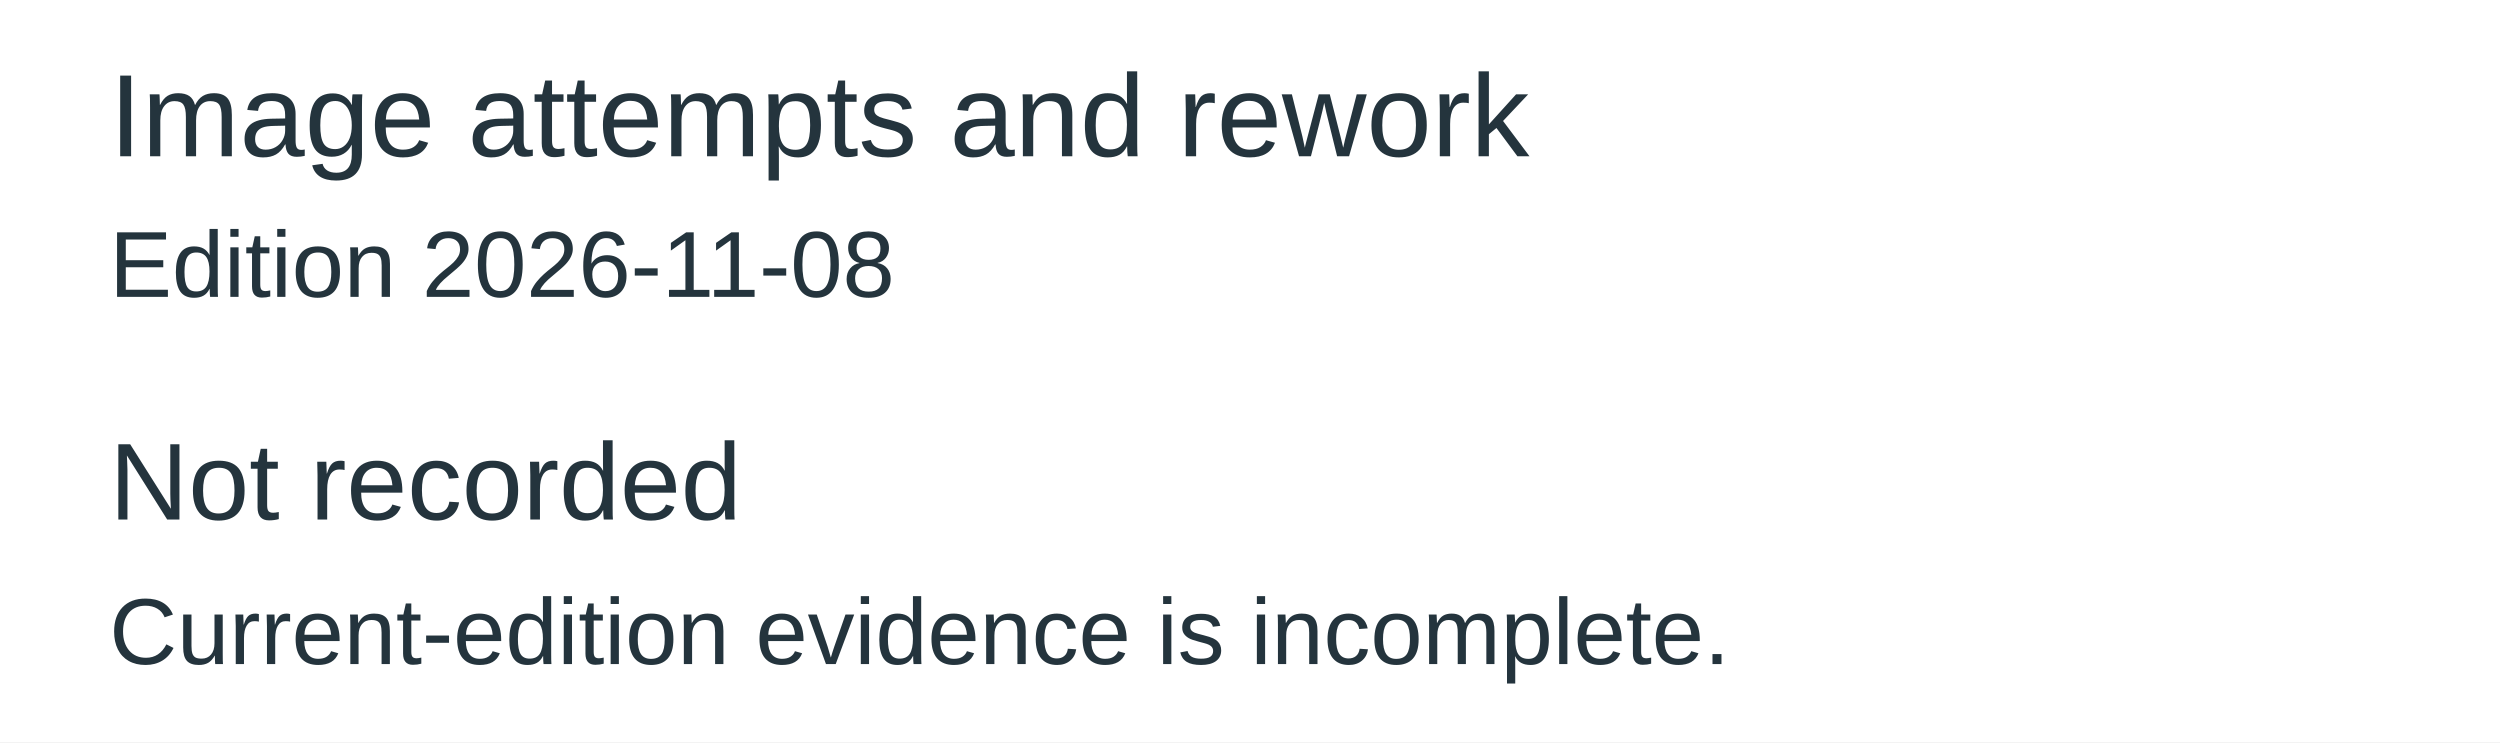
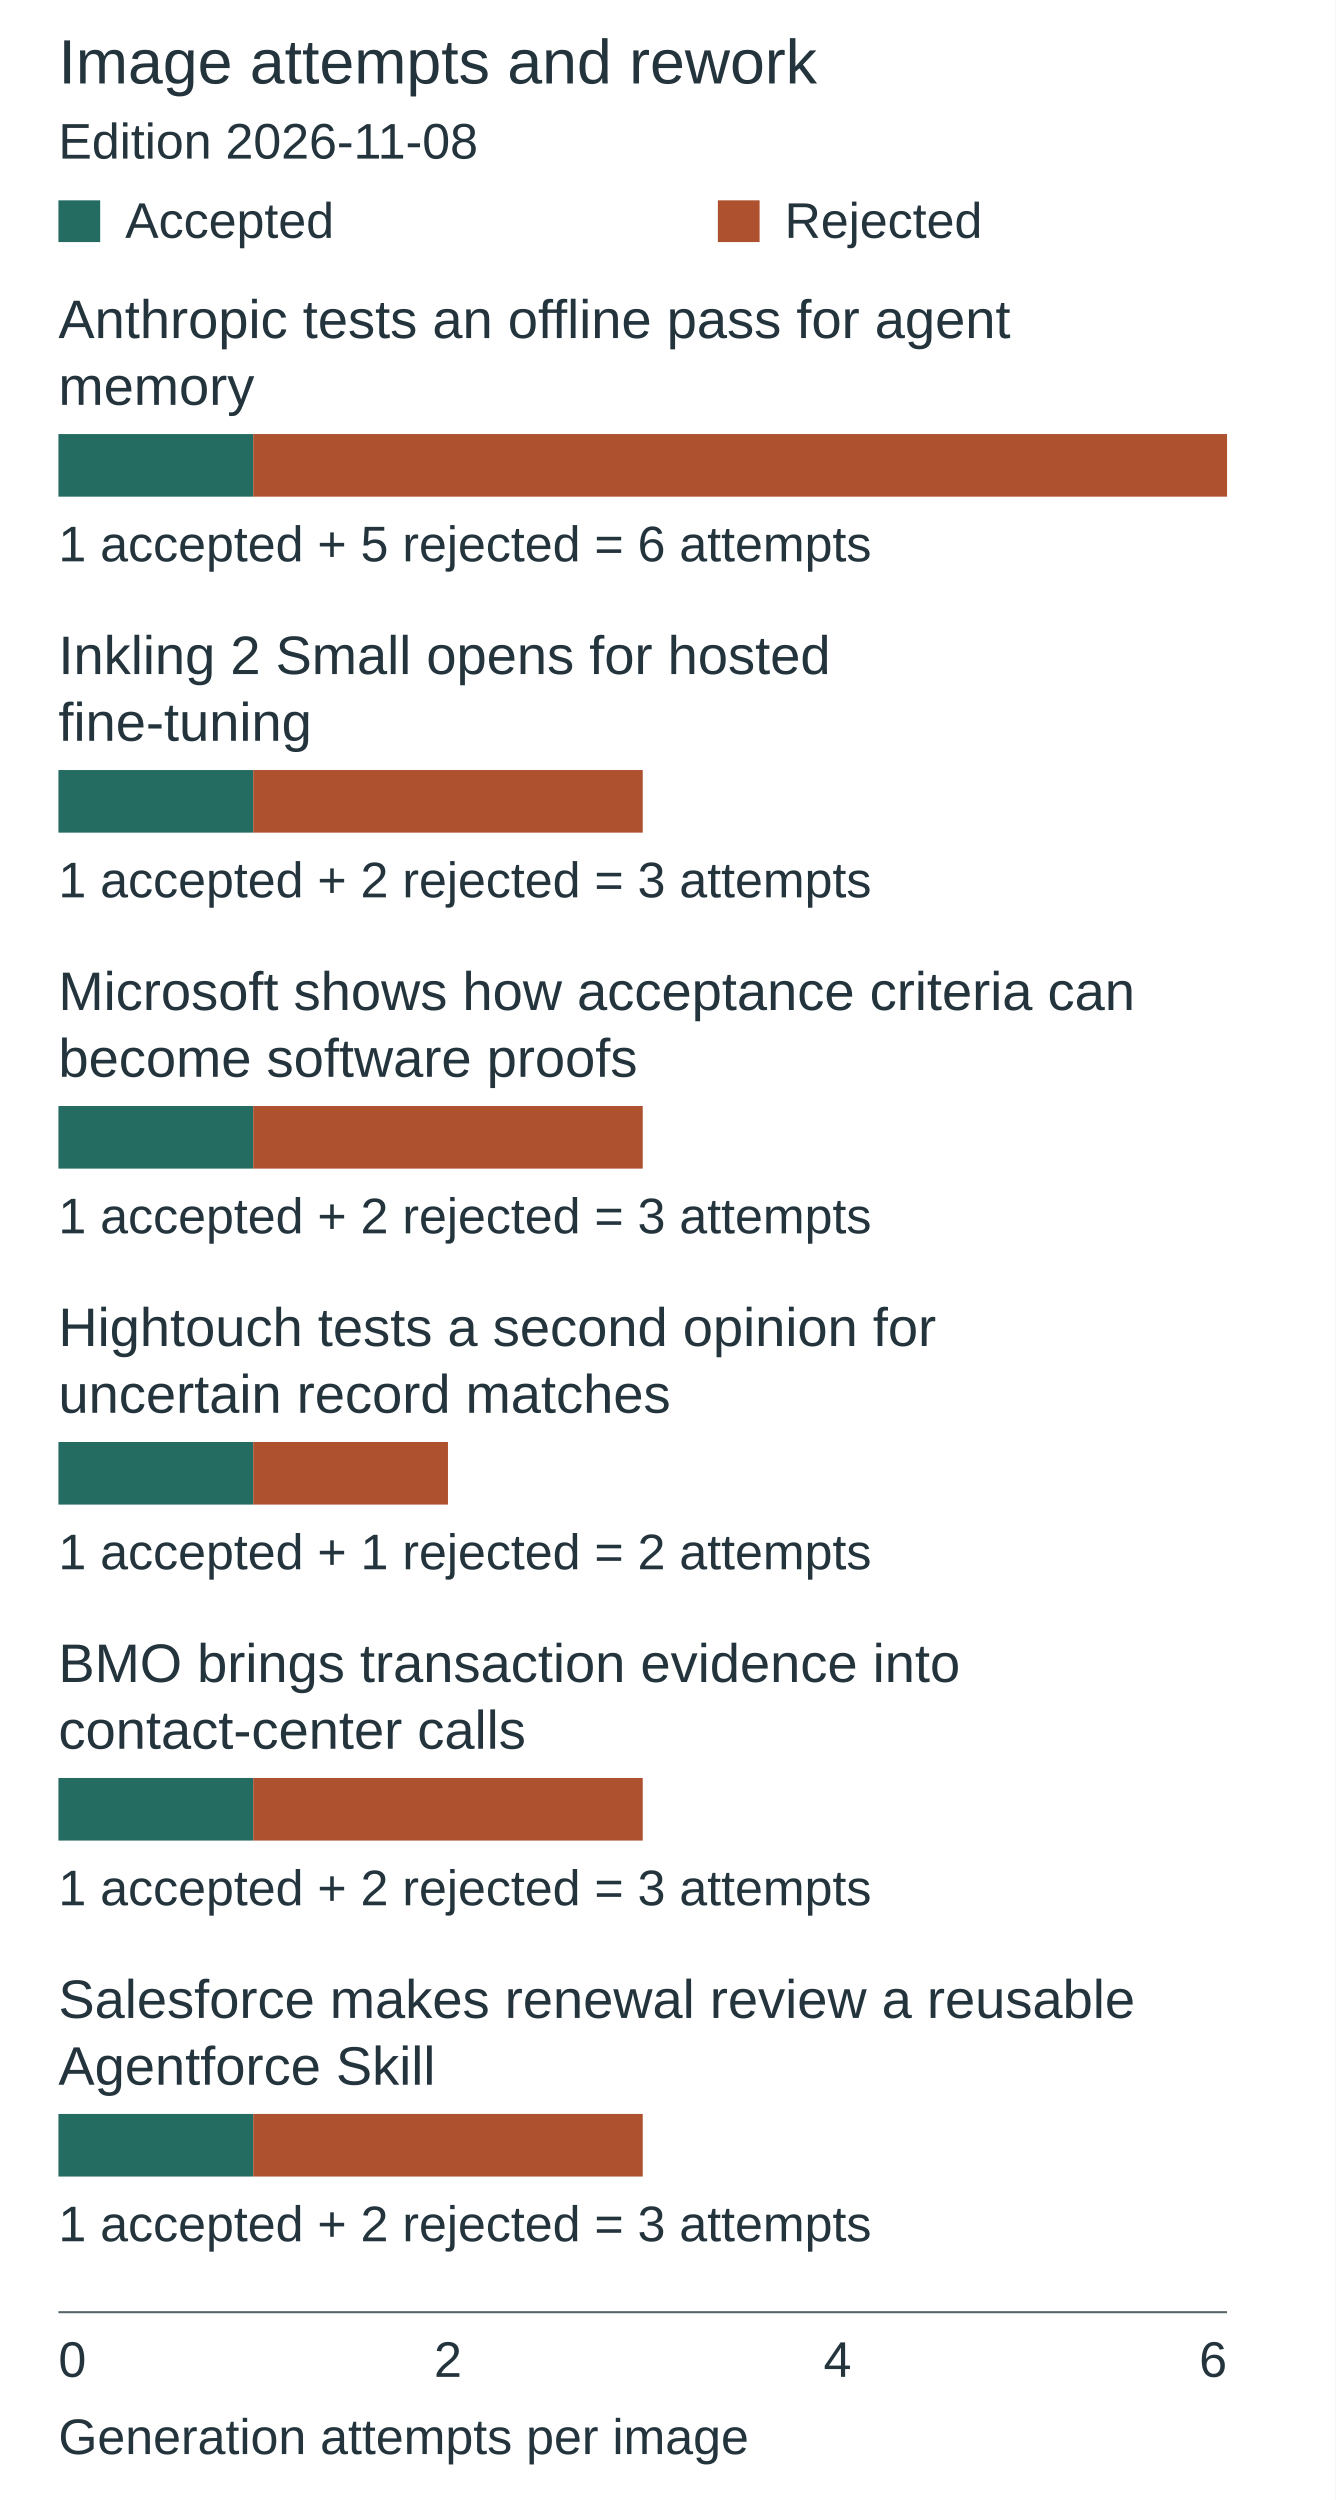
- <svg xmlns="http://www.w3.org/2000/svg" width="640" height="190" viewBox="0 0 640 190" role="img" aria-labelledby="title desc">
-   <rect width="640" height="190" fill="#ffffff" />
+ <svg xmlns="http://www.w3.org/2000/svg" width="640" height="1198" viewBox="0 0 640 1198" role="img" aria-labelledby="title desc">
+   <rect width="640" height="1198" fill="#ffffff" />
  <g font-family="Arial, sans-serif" fill="#24343d">
    <text x="28" y="40" font-size="30">Image attempts and rework</text>
    <text x="28" y="76" font-size="24">Edition 2026-11-08</text>
-     <text x="28" y="133" font-size="28">Not recorded</text>
-     <text x="28" y="170" font-size="24">Current-edition evidence is incomplete.</text>
+     <rect x="28" y="96" width="20" height="20" fill="#246b62" />
+     <text x="60" y="114" font-size="24">Accepted</text>
+     <rect x="344" y="96" width="20" height="20" fill="#ad512f" />
+     <text x="376" y="114" font-size="24">Rejected</text>
+     <text x="28" y="162" font-size="26">Anthropic tests an offline pass for agent</text>
+     <text x="28" y="194" font-size="26">memory</text>
+     <rect x="28" y="208" width="93.333" height="30" fill="#246b62" />
+     <rect x="121.333" y="208" width="466.667" height="30" fill="#ad512f" />
+     <text x="28" y="269" font-size="24">1 accepted + 5 rejected = 6 attempts</text>
+     <text x="28" y="323" font-size="26">Inkling 2 Small opens for hosted</text>
+     <text x="28" y="355" font-size="26">fine-tuning</text>
+     <rect x="28" y="369" width="93.333" height="30" fill="#246b62" />
+     <rect x="121.333" y="369" width="186.667" height="30" fill="#ad512f" />
+     <text x="28" y="430" font-size="24">1 accepted + 2 rejected = 3 attempts</text>
+     <text x="28" y="484" font-size="26">Microsoft shows how acceptance criteria can</text>
+     <text x="28" y="516" font-size="26">become software proofs</text>
+     <rect x="28" y="530" width="93.333" height="30" fill="#246b62" />
+     <rect x="121.333" y="530" width="186.667" height="30" fill="#ad512f" />
+     <text x="28" y="591" font-size="24">1 accepted + 2 rejected = 3 attempts</text>
+     <text x="28" y="645" font-size="26">Hightouch tests a second opinion for</text>
+     <text x="28" y="677" font-size="26">uncertain record matches</text>
+     <rect x="28" y="691" width="93.333" height="30" fill="#246b62" />
+     <rect x="121.333" y="691" width="93.333" height="30" fill="#ad512f" />
+     <text x="28" y="752" font-size="24">1 accepted + 1 rejected = 2 attempts</text>
+     <text x="28" y="806" font-size="26">BMO brings transaction evidence into</text>
+     <text x="28" y="838" font-size="26">contact-center calls</text>
+     <rect x="28" y="852" width="93.333" height="30" fill="#246b62" />
+     <rect x="121.333" y="852" width="186.667" height="30" fill="#ad512f" />
+     <text x="28" y="913" font-size="24">1 accepted + 2 rejected = 3 attempts</text>
+     <text x="28" y="967" font-size="26">Salesforce makes renewal review a reusable</text>
+     <text x="28" y="999" font-size="26">Agentforce Skill</text>
+     <rect x="28" y="1013" width="93.333" height="30" fill="#246b62" />
+     <rect x="121.333" y="1013" width="186.667" height="30" fill="#ad512f" />
+     <text x="28" y="1074" font-size="24">1 accepted + 2 rejected = 3 attempts</text>
+     <line x1="28" y1="1108" x2="588" y2="1108" stroke="#56656a" />
+     <text x="28" y="1139" font-size="24" text-anchor="start">0</text>
+     <text x="214.667" y="1139" font-size="24" text-anchor="middle">2</text>
+     <text x="401.333" y="1139" font-size="24" text-anchor="middle">4</text>
+     <text x="588" y="1139" font-size="24" text-anchor="end">6</text>
+     <text x="28" y="1176" font-size="24">Generation attempts per image</text>
  </g>
</svg>
